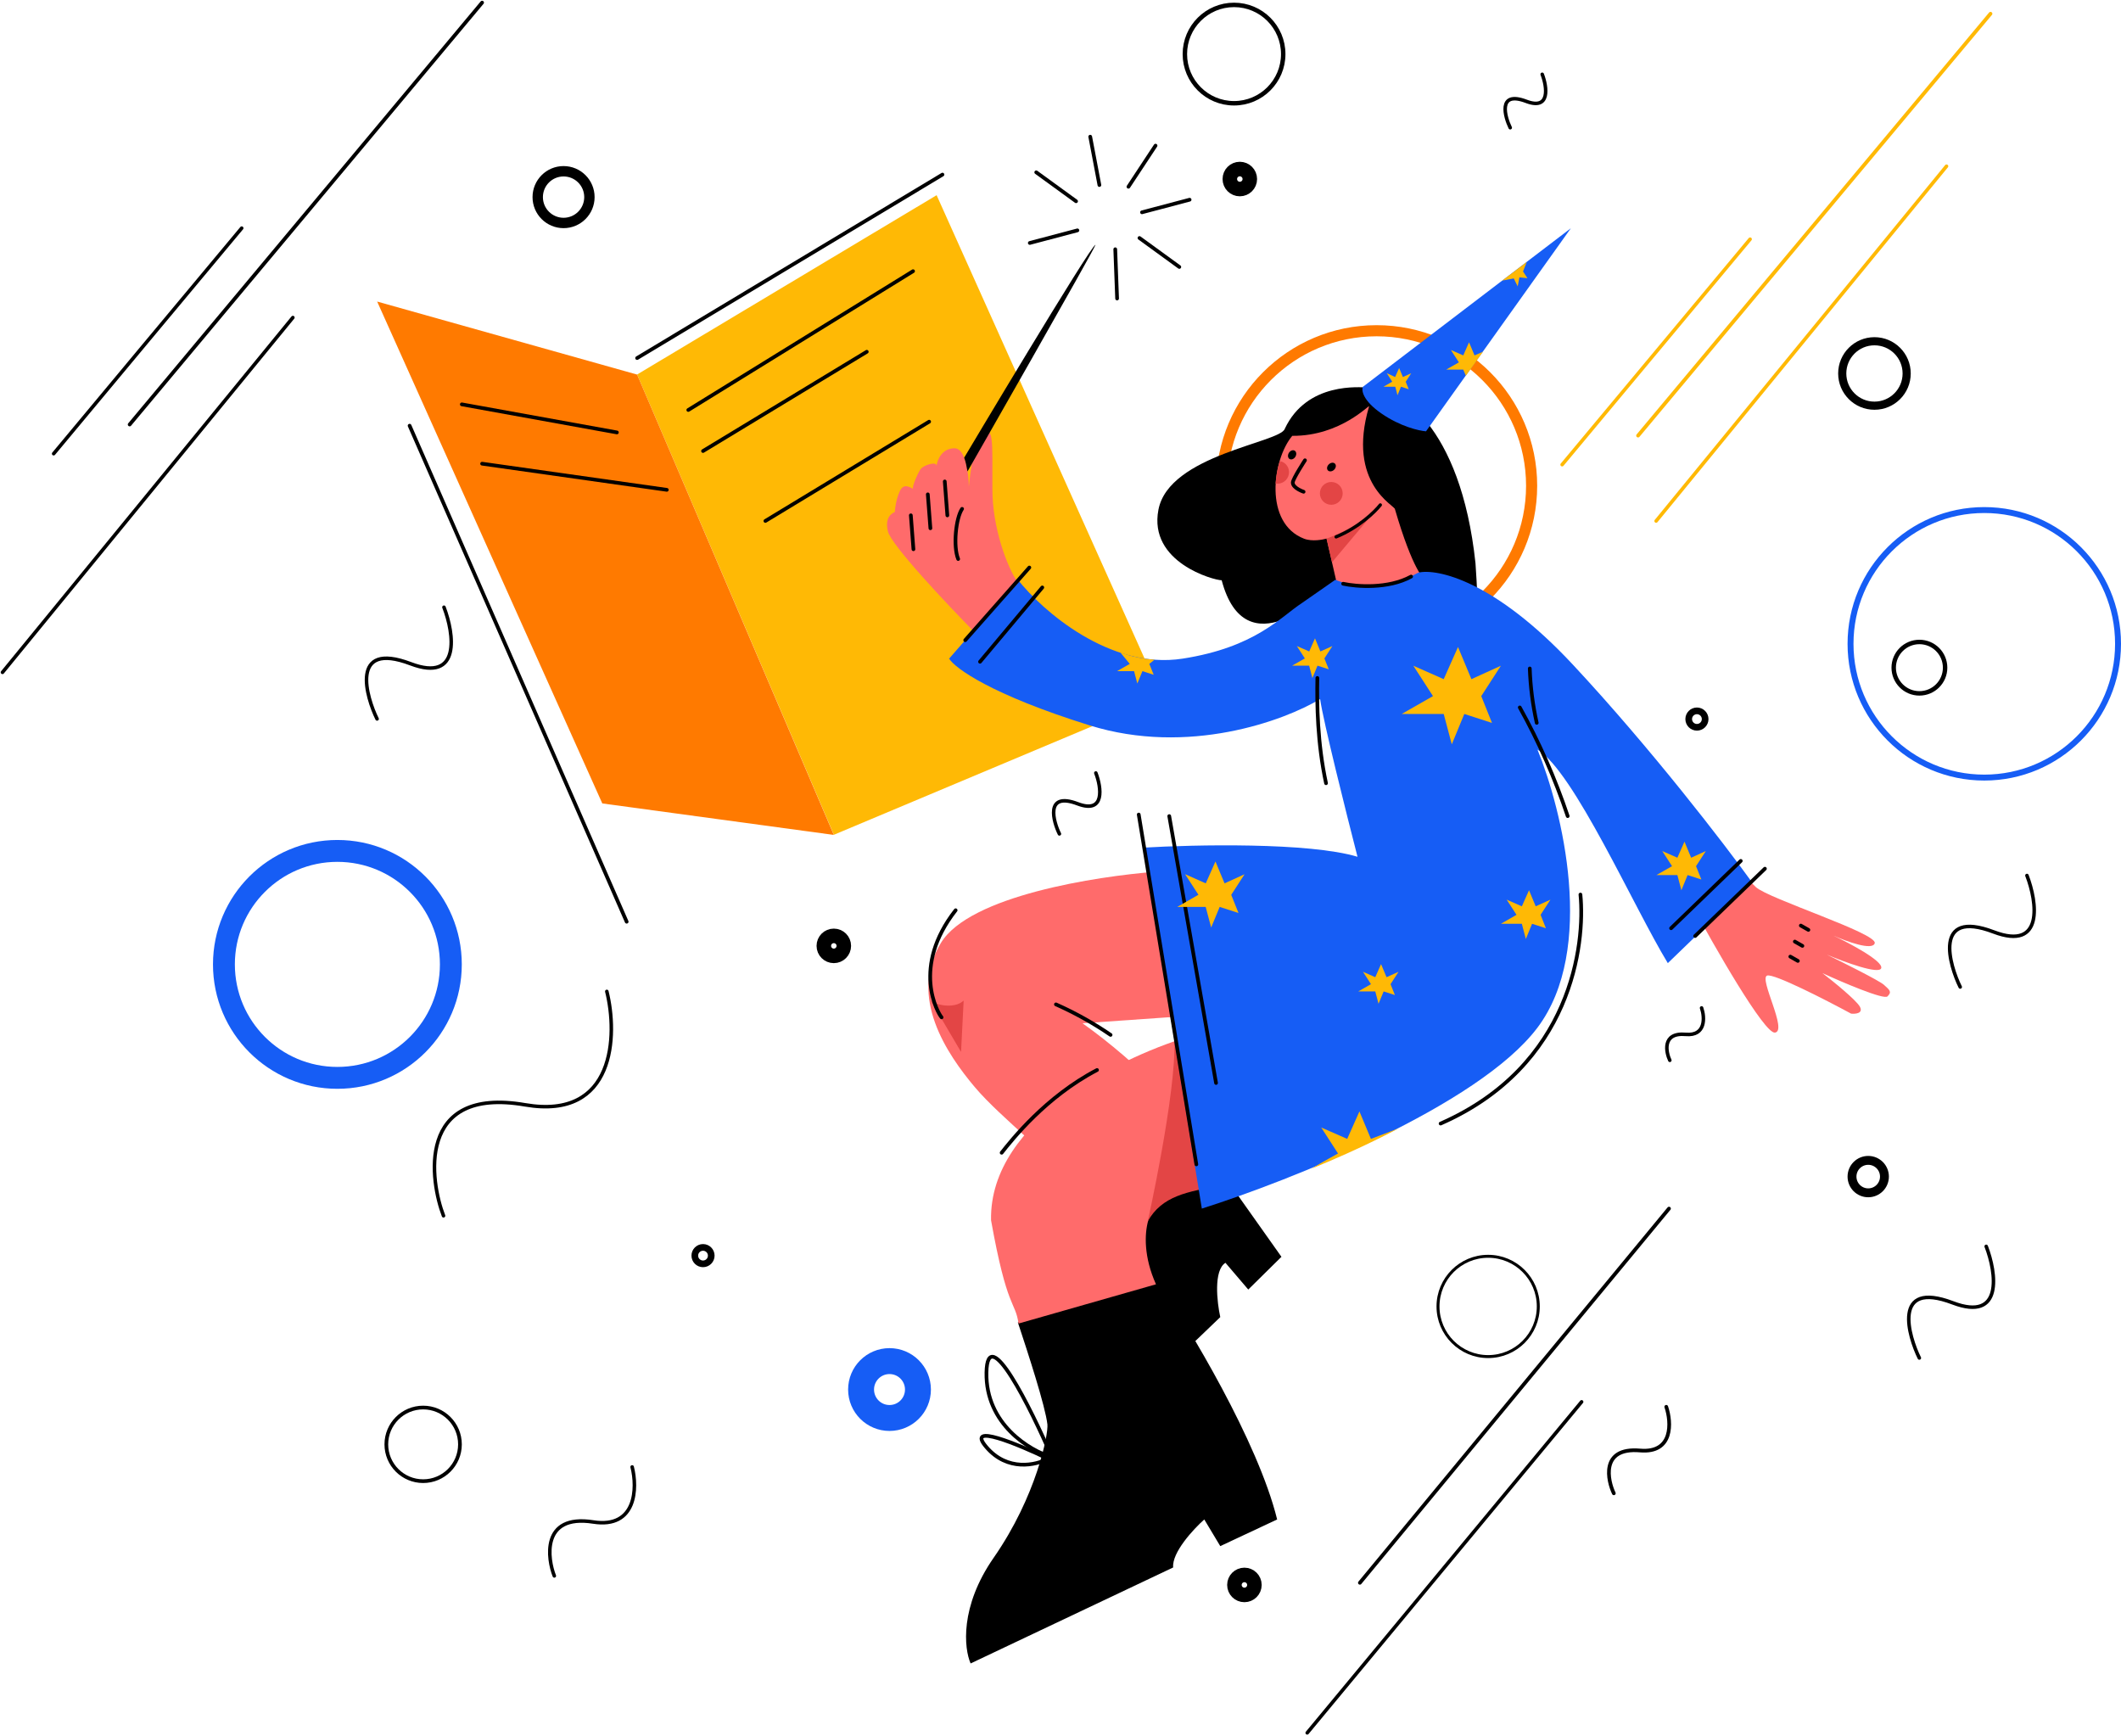
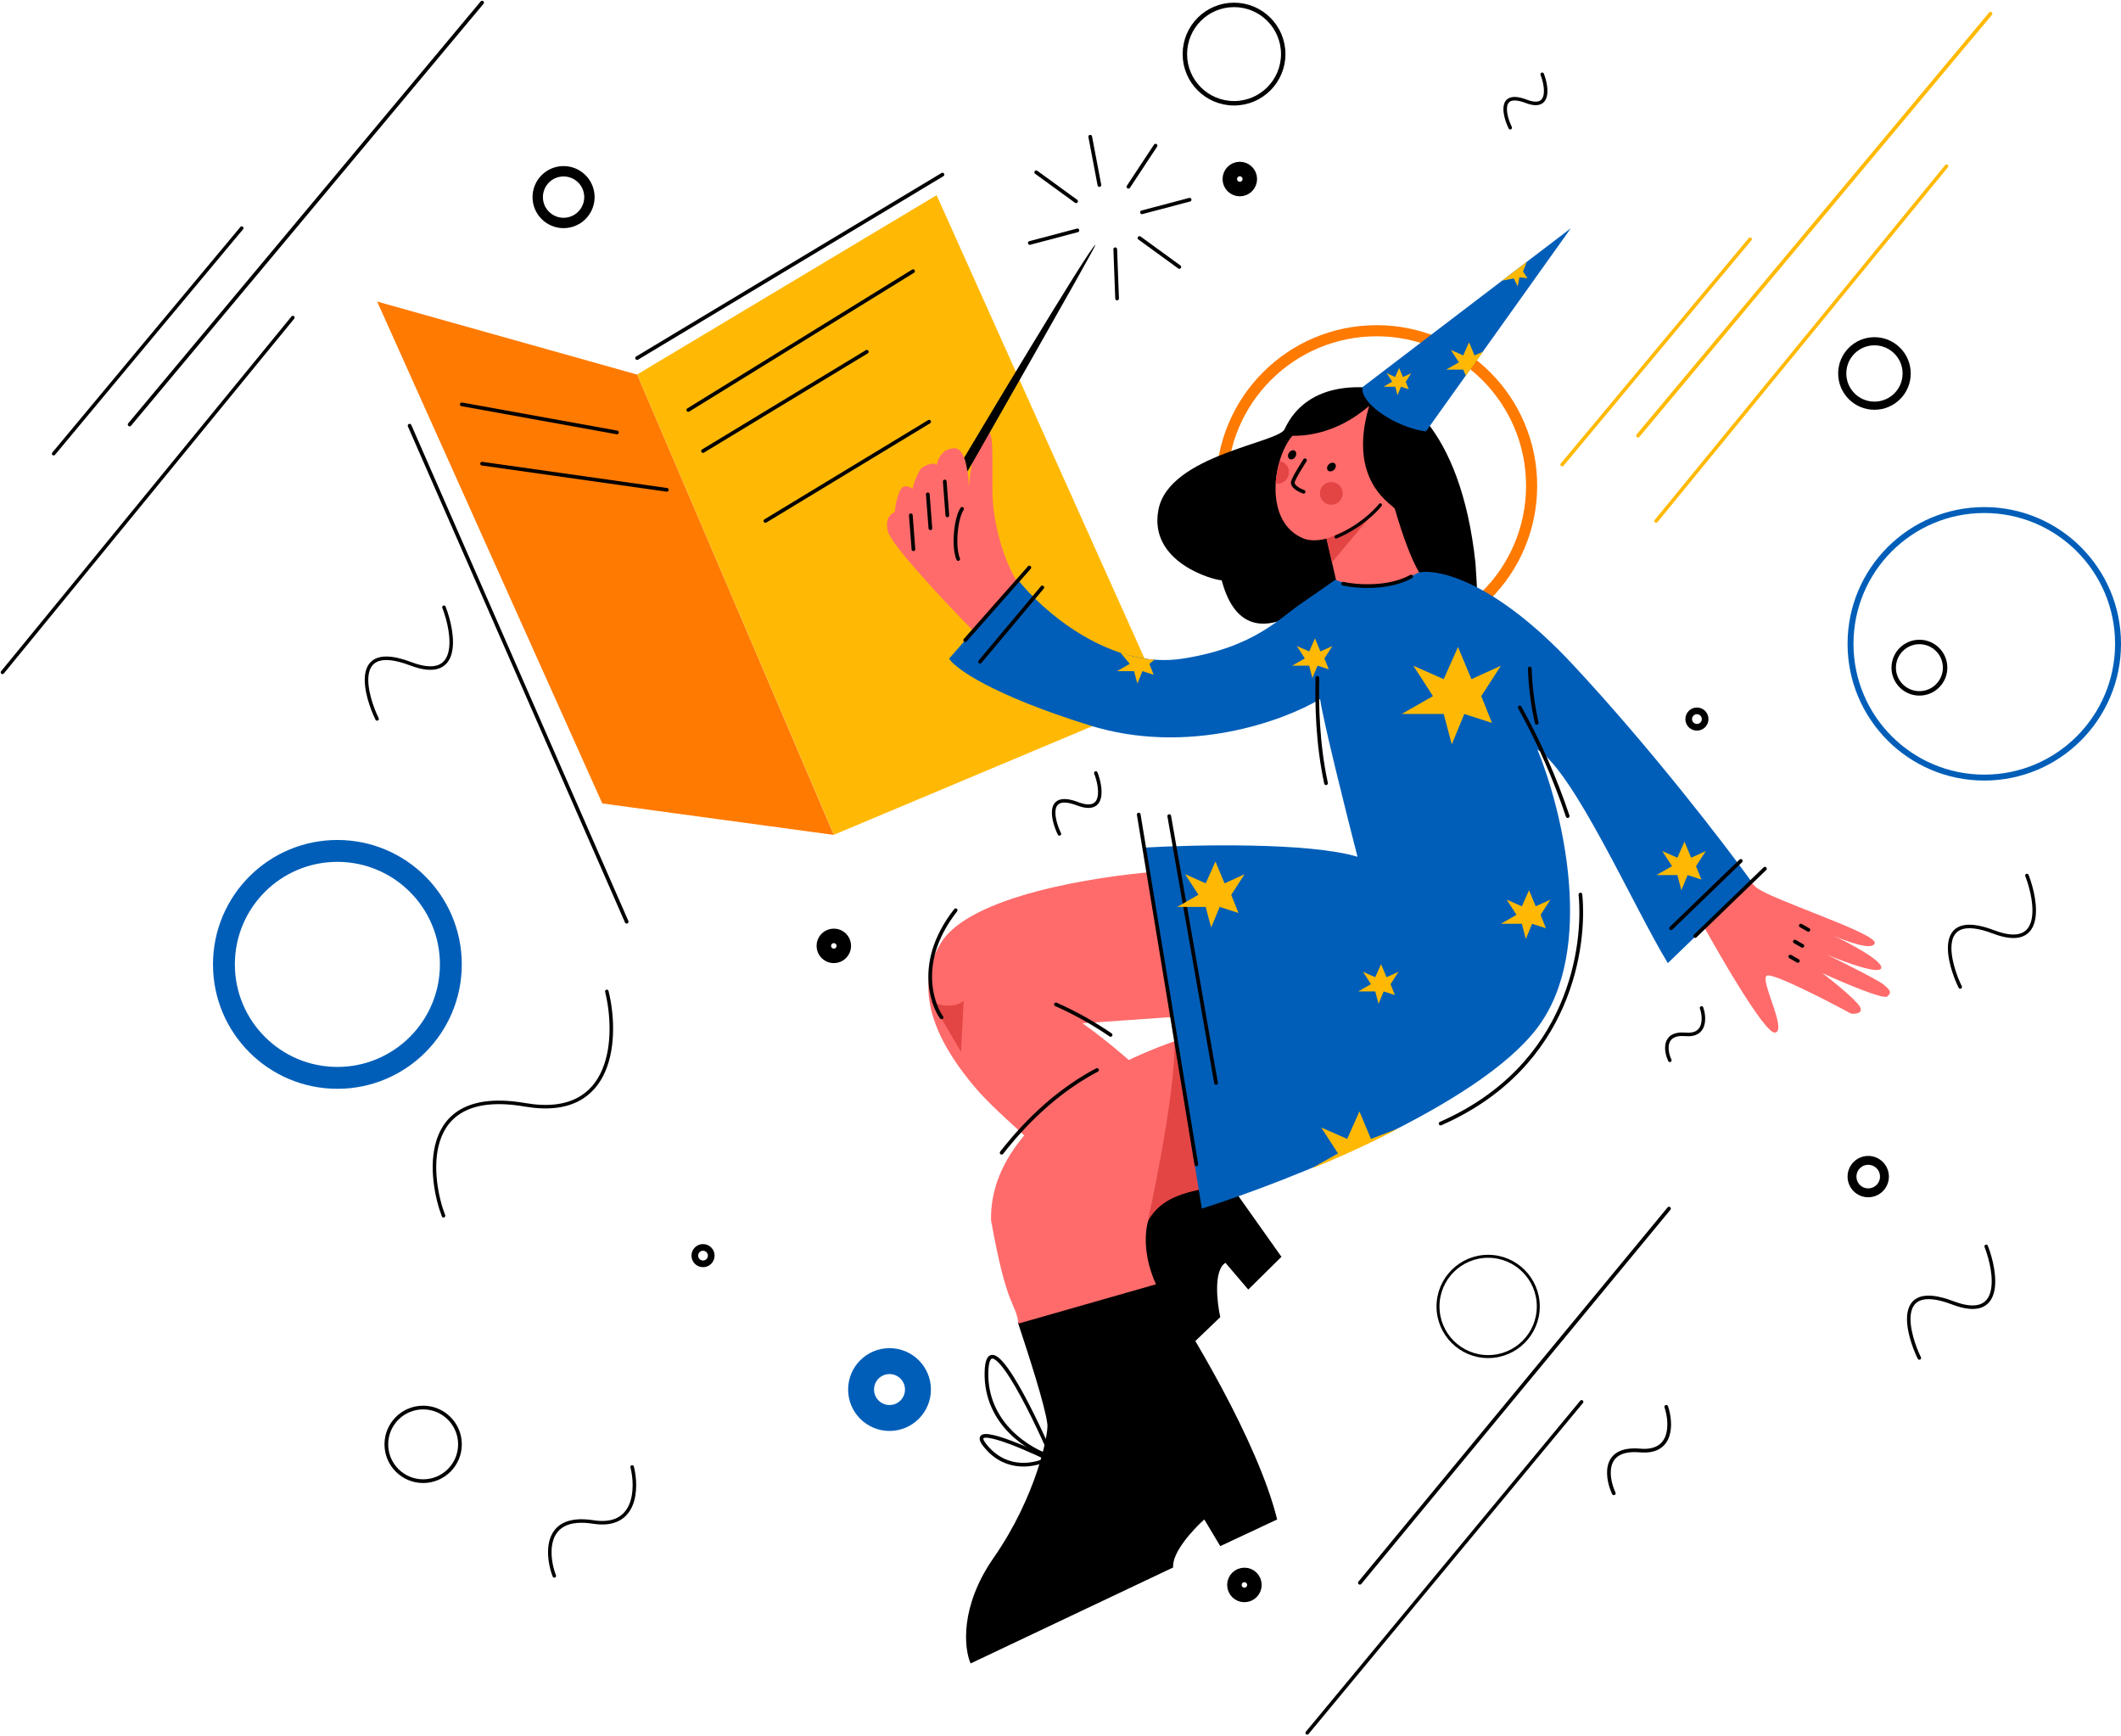
<svg xmlns="http://www.w3.org/2000/svg" width="2863.851" height="2342.876" viewBox="0 0 2863.851 2342.876">
  <g id="girl" transform="translate(-14969.647 -9041.479)">
    <g id="Background_Details" transform="translate(14883.6 8673.4)">
      <g id="Waves">
        <path id="Path_1096" data-name="Path 1096" d="M684.9,2009.5c-17.7-45.6-38-175.3,110.2-149.8,121.7,20.9,125-94.2,110.3-153.1" fill="none" stroke="#000" stroke-linecap="round" stroke-width="4.764" />
        <path id="Path_1097" data-name="Path 1097" d="M2340.7,1799.6c-4.7-9.7-11.6-37.9,21.5-35,27.2,2.4,25.8-23,21.4-35.7" fill="none" stroke="#000" stroke-linecap="round" stroke-width="4.764" />
        <path id="Path_1098" data-name="Path 1098" d="M2265.1,2384.2c-7.8-16-19.2-62.5,35.4-57.8,44.9,3.9,42.5-38,35.4-59" fill="none" stroke="#000" stroke-linecap="round" stroke-width="5" />
        <path id="Path_1099" data-name="Path 1099" d="M1516.5,1493.9c-7.7-15.5-20.6-57.8,24.7-40.6,37.2,14.1,32-22.1,24.5-41.6" fill="none" stroke="#000" stroke-linecap="round" stroke-width="4.764" />
        <path id="Path_1100" data-name="Path 1100" d="M595.2,1338.7c-14.1-28.5-37.8-106,45.3-74.5,68.2,25.9,58.8-40.5,45-76.3" fill="none" stroke="#000" stroke-linecap="round" stroke-width="4.764" />
        <path id="Path_1101" data-name="Path 1101" d="M2677.6,2201.5c-14.1-28.4-37.8-106,45.3-74.4,68.2,25.9,58.8-40.5,45-76.3" fill="none" stroke="#000" stroke-linecap="round" stroke-width="4.764" />
        <path id="Path_1102" data-name="Path 1102" d="M2125.2,540.5c-6.7-13.6-18.1-50.7,21.7-35.6,32.6,12.4,28.1-19.4,21.5-36.5" fill="none" stroke="#000" stroke-linecap="round" stroke-width="4.764" />
        <path id="Path_1103" data-name="Path 1103" d="M1225.8,871.1c-14.1-28.4-37.7-105.8,45.2-74.3,68.1,25.9,58.7-40.4,44.9-76.2" fill="none" stroke="#2039d2" stroke-linecap="round" stroke-width="5" />
        <path id="Path_1104" data-name="Path 1104" d="M2732.8,1700.6c-14.1-28.4-37.7-105.8,45.2-74.3,68.1,25.9,58.7-40.4,44.9-76.2" fill="none" stroke="#000" stroke-linecap="round" stroke-width="4.764" />
        <path id="Path_1105" data-name="Path 1105" d="M834.5,2495.7c-8.7-21.8-18.8-83.9,52.5-72.8,58.6,9.2,59.8-46.2,52.6-74.3" fill="none" stroke="#000" stroke-linecap="round" stroke-width="4.764" />
      </g>
      <g id="Lines">
        <path id="Path_1106" data-name="Path 1106" d="M412.4,676.1l-127,152.2L158.5,980.6" fill="none" stroke="#000" stroke-linecap="round" stroke-width="4.764" />
        <path id="Path_1107" data-name="Path 1107" d="M737,371.6,261.1,941.2" fill="none" stroke="#000" stroke-linecap="round" stroke-width="5" />
        <path id="Path_1108" data-name="Path 1108" d="M481.5,796.8l-392.1,479" fill="none" stroke="#000" stroke-linecap="round" stroke-width="4.764" />
        <path id="Path_1109" data-name="Path 1109" d="M2449.1,691,2322.2,843.2,2195.3,995.4" fill="none" stroke="#ffb905" stroke-linecap="round" stroke-width="4.764" />
        <path id="Path_1110" data-name="Path 1110" d="M2773.7,386.6,2297.8,956.2" fill="none" stroke="#ffb905" stroke-linecap="round" stroke-width="5" />
        <path id="Path_1111" data-name="Path 1111" d="M2714.3,592.5l-392.1,479" fill="none" stroke="#ffb905" stroke-linecap="round" stroke-width="4.764" />
        <path id="Path_1112" data-name="Path 1112" d="M2339.6,1999.8,1922.2,2505" fill="none" stroke="#000" stroke-linecap="round" stroke-width="5" />
        <path id="Path_1113" data-name="Path 1113" d="M2221.6,2260.7l-370.5,446.9" fill="none" stroke="#000" stroke-linecap="round" stroke-width="4.764" />
      </g>
      <g id="Black_Elipses">
        <circle id="Ellipse_185" data-name="Ellipse 185" cx="34.7" cy="34.7" r="34.7" transform="translate(2643 1234.8)" fill="none" stroke="#000" stroke-width="6" />
        <circle id="Ellipse_186" data-name="Ellipse 186" cx="21.9" cy="21.9" r="21.9" transform="translate(2586.7 1934.7)" fill="none" stroke="#000" stroke-width="12" />
        <circle id="Ellipse_187" data-name="Ellipse 187" cx="66.4" cy="66.4" r="66.4" transform="translate(1685.9 374.7)" fill="none" stroke="#000" stroke-width="6" />
        <circle id="Ellipse_188" data-name="Ellipse 188" cx="49.7" cy="49.7" r="49.7" transform="translate(607.7 2268.4)" fill="none" stroke="#000" stroke-width="5" />
        <circle id="Ellipse_189" data-name="Ellipse 189" cx="43.5" cy="43.5" r="43.5" transform="translate(2573.5 828.8)" fill="none" stroke="#000" stroke-width="11" />
        <circle id="Ellipse_190" data-name="Ellipse 190" cx="67.7" cy="67.7" r="67.7" transform="translate(2027.7 2064.2)" fill="none" stroke="#000" stroke-width="4" />
        <circle id="Ellipse_191" data-name="Ellipse 191" cx="11.1" cy="11.1" r="11.1" transform="translate(2366.2 1327.8)" fill="none" stroke="#000" stroke-width="9" />
        <circle id="Ellipse_192" data-name="Ellipse 192" cx="11.1" cy="11.1" r="11.1" transform="translate(1024.2 2052.2)" fill="none" stroke="#000" stroke-width="9" />
        <circle id="Ellipse_193" data-name="Ellipse 193" cx="13.5" cy="13.5" r="13.5" transform="translate(1746.6 596.3)" fill="none" stroke="#000" stroke-width="19.612" />
        <circle id="Ellipse_194" data-name="Ellipse 194" cx="34.9" cy="34.9" r="34.9" transform="translate(812.1 599.3)" fill="none" stroke="#000" stroke-width="14" />
        <circle id="Ellipse_195" data-name="Ellipse 195" cx="13.5" cy="13.5" r="13.5" transform="translate(1752.8 2494.4)" fill="none" stroke="#000" stroke-width="19.612" />
        <circle id="Ellipse_196" data-name="Ellipse 196" cx="13.5" cy="13.5" r="13.5" transform="translate(1198.4 1631.6)" fill="none" stroke="#000" stroke-width="19.612" />
      </g>
      <g id="Color_Elipses">
-         <circle id="Ellipse_197" data-name="Ellipse 197" cx="153.2" cy="153.2" r="153.2" transform="translate(388.4 1516.9)" fill="none" stroke="#165df5" stroke-width="29.539" />
+         <circle id="Ellipse_197" data-name="Ellipse 197" cx="153.2" cy="153.2" r="153.2" transform="translate(388.4 1516.9)" fill="none" stroke="#005EB8" stroke-width="29.539" />
        <circle id="Ellipse_198" data-name="Ellipse 198" cx="209.3" cy="209.3" r="209.3" transform="translate(1735.5 814.6)" fill="none" stroke="#ff7a00" stroke-width="15" />
-         <circle id="Ellipse_199" data-name="Ellipse 199" cx="180.6" cy="180.6" r="180.6" transform="translate(2584.7 1056.7)" fill="none" stroke="#165df5" stroke-width="8" />
-         <circle id="Ellipse_200" data-name="Ellipse 200" cx="38.4" cy="38.4" r="38.4" transform="translate(1248.7 2205.7)" fill="none" stroke="#165df5" stroke-width="35" />
+         <circle id="Ellipse_199" data-name="Ellipse 199" cx="180.6" cy="180.6" r="180.6" transform="translate(2584.7 1056.7)" fill="none" stroke="#005EB8" stroke-width="8" />
+         <circle id="Ellipse_200" data-name="Ellipse 200" cx="38.4" cy="38.4" r="38.4" transform="translate(1248.7 2205.7)" fill="none" stroke="#005EB8" stroke-width="35" />
      </g>
    </g>
    <g id="Girl-2" data-name="Girl" transform="translate(14883.6 8673.4)">
      <g id="Book">
        <path id="Path_1114" data-name="Path 1114" d="M1350.7,631.6,946.3,873.7,1212,1495.1l442.8-186Z" fill="#ffb905" />
        <path id="Path_1115" data-name="Path 1115" d="M595.3,775.2l351,98.6,265.6,621.5-312.6-42.5Z" fill="#ff7a00" />
        <path id="Path_1116" data-name="Path 1116" d="M946.3,851.5l412.3-247.7" fill="none" stroke="#000" stroke-linecap="round" stroke-width="5" />
        <path id="Path_1117" data-name="Path 1117" d="M639.1,942.8l293.1,669.7" fill="none" stroke="#000" stroke-linecap="round" stroke-width="5" />
        <path id="Path_1118" data-name="Path 1118" d="M1015.4,921.6l303.5-187.4" fill="none" stroke="#000" stroke-linecap="round" stroke-width="5" />
        <path id="Path_1119" data-name="Path 1119" d="M1035.3,977l221.1-134" fill="none" stroke="#000" stroke-linecap="round" stroke-width="5" />
        <path id="Path_1120" data-name="Path 1120" d="M1119.5,1071.4l221.1-134" fill="none" stroke="#000" stroke-linecap="round" stroke-width="5" />
        <path id="Path_1121" data-name="Path 1121" d="M709.6,914,919,951.9" fill="none" stroke="#000" stroke-linecap="round" stroke-width="5" />
        <path id="Path_1122" data-name="Path 1122" d="M737,994.1l249.4,35.3" fill="none" stroke="#000" stroke-linecap="round" stroke-width="5" />
      </g>
      <g id="Legs">
        <path id="Path_1123" data-name="Path 1123" d="M1589.9,2086.9c2-14-24.5-88.9-28.4-97.4l167.9-47.3,86.9,122.7-44.8,44.2-30.8-36.1c-16.3,10.2-11.4,53.2-7,73.3l-161.2,154.8c-1-1.4-4.5-7.6-11-21.5C1538.2,2209.7,1588,2100.2,1589.9,2086.9Z" />
        <path id="Path_1124" data-name="Path 1124" d="M1650.9,2100.3l-190.5,53.1c13.6,41.2,37.1,113.1,39.9,137.8,1.4,13.1-14.9,97.1-72.5,179.9-46.1,66.2-40,122.8-31.2,142.8l273.5-129.6c-1.9-20.1,27.2-51.6,42-64.8l21.6,36,76.8-36C1784.5,2313.8,1690.5,2158.7,1650.9,2100.3Z" />
        <path id="Path_1125" data-name="Path 1125" d="M1506.4,2335.5c-28.9-67.1-87.1-183.9-88.4-114.3C1416.8,2290.9,1476.4,2326.5,1506.4,2335.5Z" fill="none" stroke="#000" stroke-width="5" />
        <path id="Path_1126" data-name="Path 1126" d="M1501.1,2337.5c-39.7-19.2-111.9-49.3-83.3-15.8C1446.3,2355.3,1485.2,2346.2,1501.1,2337.5Z" fill="none" stroke="#000" stroke-width="5" />
        <path id="Path_1127" data-name="Path 1127" d="M1356.5,1641.1c38.8-63.7,209.8-89.9,291-96.2l36.4,195.2-136.2,9.5c74.3,52.7,151.2,131.2,177.5,178.9l-147.5,114.4c-18.2-36.7-26.2-50.3-36-64.6-34-49.9-102.4-98.6-139.7-142.8C1364.8,1791.2,1312.1,1714.1,1356.5,1641.1Z" fill="#ff6b6b" />
        <path id="Path_1128" data-name="Path 1128" d="M1424.2,2015.6c-2.8-136.8,181.8-223.8,274.3-250.2l67.9,200.8c-20.3.4-116.9,3.6-129.9,49.4-5.3,18.6-6.1,49.7,10.4,86.4l-185.6,53C1456.8,2124,1446,2137.3,1424.2,2015.6Z" fill="#ff6b6b" />
        <path id="Path_1129" data-name="Path 1129" d="M1387.2,1719c-13.2,12.3-39.9,5.1-44.3,0l40.8,69.3Z" fill="#e34545" />
        <path id="Path_1130" data-name="Path 1130" d="M1736.1,1968.7l-64.4-195.3c2.6,70.5-35.9,243.6-35.9,243.6C1654.8,1982.9,1688.8,1976.7,1736.1,1968.7Z" fill="#e34545" />
        <path id="Path_1131" data-name="Path 1131" d="M1438.5,1924.4c13.4-17,59.7-75.7,128.8-111.7" fill="none" stroke="#000" stroke-linecap="round" stroke-width="5" />
        <path id="Path_1132" data-name="Path 1132" d="M1357.4,1741.6c-5.2-5.9-41.1-67.8,19-144.6" fill="none" stroke="#000" stroke-linecap="round" stroke-width="5" />
        <path id="Path_1133" data-name="Path 1133" d="M1511.8,1724.1a461.714,461.714,0,0,1,73.8,41.2" fill="none" stroke="#000" stroke-linecap="round" stroke-width="5" />
      </g>
      <g id="Head">
        <path id="Path_1134" data-name="Path 1134" d="M1932.2,891.2c40.9-3,126.2,50.4,146.1,237.2,4.8,70.5,2,69,0,59.5-16.4.7-116.7-9.8-204.7-19.7,0,0-105.9,104.6-138-16.7-10.5,0-99.1-24-85.4-95.2,14.2-74.4,164.6-90.4,170.6-109.3C1850.9,882.9,1923.6,891.2,1932.2,891.2Z" />
        <path id="Path_1135" data-name="Path 1135" d="M1846.9,1095.4c-54.3-20.9-43.2-106.2-16-138.9,65.9.4,104.9-43.6,103.7-39.7-30.9,105,36.3,134.4,35,138.9,24.5,83.8,39.6,94.2,39.5,94.3-34.7,44.4-81.6,33.8-114.7,20.2l-17.2-75C1872.5,1096.6,1857.9,1099.6,1846.9,1095.4Z" fill="#ff6b6b" />
        <circle id="Ellipse_201" data-name="Ellipse 201" cx="15.4" cy="15.4" r="15.4" transform="translate(1868.2 1018.8)" fill="#e34545" />
        <path id="Path_1136" data-name="Path 1136" d="M1826.3,1008.3a15.521,15.521,0,0,1-17.9,12.6,132.307,132.307,0,0,1,2-15.4,91,91,0,0,1,3.8-14.9A15.157,15.157,0,0,1,1826.3,1008.3Z" fill="#e34545" />
        <path id="Path_1137" data-name="Path 1137" d="M1877.2,1095.2c16.1-5.6,52.7-22.5,72.2-45.2l1.1-1.3c-.4.5-.8.9-1.1,1.3l-64.8,77.1Z" fill="#e34545" />
        <path id="Path_1138" data-name="Path 1138" d="M1846.2,1032s-14.6-4.9-14.6-12.4c0-4.8,16.5-30.1,16.5-30.1" fill="none" stroke="#000" stroke-linecap="round" stroke-width="5" />
        <path id="Path_1139" data-name="Path 1139" d="M1949.8,1049.8c-7.2,9.2-29.1,30.6-59.7,43.1" fill="none" stroke="#000" stroke-linecap="round" stroke-width="4.433" />
        <ellipse id="Ellipse_202" data-name="Ellipse 202" cx="6.6" cy="5.1" rx="6.6" ry="5.1" transform="matrix(0.726, -0.688, 0.688, 0.726, 1875.523, 999.479)" />
        <ellipse id="Ellipse_203" data-name="Ellipse 203" cx="6.6" cy="5.1" rx="6.6" ry="5.1" transform="translate(1822.847 984.896) rotate(-57.003)" />
      </g>
      <g id="Hat">
-         <path id="Path_1140" data-name="Path 1140" d="M2207.1,676.2,1926.3,890.3c-2.2,4.7-.2,18.6,25.1,36.1s50.6,23.3,60.1,24Z" fill="#165df5" />
+         <path id="Path_1140" data-name="Path 1140" d="M2207.1,676.2,1926.3,890.3c-2.2,4.7-.2,18.6,25.1,36.1s50.6,23.3,60.1,24Z" fill="#005EB8" />
        <path id="Path_1141" data-name="Path 1141" d="M2061.8,847.9l7.8-17.7,7.4,17.7,11.4-4.9-23.1,32.4-3.5-8.3h-23.1l17.2-9.8-10.8-16.7Z" fill="#ffb905" />
        <path id="Path_1142" data-name="Path 1142" d="M1969.8,877.1l5.4-12.2,5.1,12.2,11.2-5.1-7.4,11.5,4.1,10.1-10.5-3.4-4.7,11.5-3-11.5h-15.9l11.8-6.8-7.4-11.5Z" fill="#ffb905" />
        <path id="Path_1143" data-name="Path 1143" d="M2130,744l-15.6,2.9,33.1-25.1-5,12.8,6,9.1-10.9-1.2-2.3,12.2Z" fill="#ffb905" />
      </g>
      <g id="Hands">
        <path id="Path_1144" data-name="Path 1144" d="M2482.6,1762.2c-14.2,1.7-81.6-115.7-113.6-175.3l57.2-59.3c6,13.3,24.1,32.1,30.6,38.1,17.3,15.9,163.8,62.3,160.6,75.7-2.6,10.7-38.2-2.3-55.7-10.1,22.2,10.5,66.3,33.9,64.5,43.6s-49.8-8-73.5-18c22.9,11.2,70.4,34.9,77,40.7l.2.2c8,7.1,10.8,9.5,4.7,15.5-4.9,4.9-60.6-18.9-87.8-31.4,14.6,11.2,45.1,36,50.4,45.1,5.2,9.2-5.6,10.2-11.7,9.6-34-18.4-104.4-54.5-113.4-51.4C2460.7,1689.1,2500.3,1760.1,2482.6,1762.2Z" fill="#ff6b6b" />
        <path id="Path_1145" data-name="Path 1145" d="M1426,1028.3c0,52.2,19.6,104.8,34.3,126.2l-58.1,67.4c-37.4-37.9-113.2-118.4-117.3-136.5-4.2-18.1,4.3-23.9,9.4-26.1,0-4.1,1.8-17.9,6.9-28.5,4.9-10.3,12.7-5.4,17.7-2.8-1.8-2.5,6.7-22,10.4-26.8,3.8-5,21.4-10.9,21.3-4.2.9-7,6.5-23.7,24.4-23.7,14.9,0,19,34.5,19.2,51.7,1.5-14.9,7.1-66.8,19.1-72.9C1427.6,944.9,1426,960.6,1426,1028.3Z" fill="#ff6b6b" />
        <path id="Path_1146" data-name="Path 1146" d="M1565.2,698.6c-6.1,0-177.3,287.4-177.3,287.4a66.04,66.04,0,0,1,2.5,8.5c.8,3.7,2,10.1,2,10.1S1565.2,702.4,1565.2,698.6Z" />
        <path id="Path_1147" data-name="Path 1147" d="M1646.3,564.7l-36.6,55.5" fill="none" stroke="#000" stroke-linecap="round" stroke-width="5" />
        <path id="Path_1148" data-name="Path 1148" d="M1558.1,552.6l12.4,65.3" fill="none" stroke="#000" stroke-linecap="round" stroke-width="5" />
        <path id="Path_1149" data-name="Path 1149" d="M1692.3,637.7l-64.3,17" fill="none" stroke="#000" stroke-linecap="round" stroke-width="5" />
        <path id="Path_1150" data-name="Path 1150" d="M1540.8,679.1l-64.3,17" fill="none" stroke="#000" stroke-linecap="round" stroke-width="5" />
        <path id="Path_1151" data-name="Path 1151" d="M1591.9,704.6l2.5,66.5" fill="none" stroke="#000" stroke-linecap="round" stroke-width="5" />
        <path id="Path_1152" data-name="Path 1152" d="M1624.6,689.4l53.8,39.1" fill="none" stroke="#000" stroke-linecap="round" stroke-width="5" />
        <path id="Path_1153" data-name="Path 1153" d="M1485.2,600.7l53.8,39.1" fill="none" stroke="#000" stroke-linecap="round" stroke-width="5" />
        <path id="Path_1154" data-name="Path 1154" d="M2527.8,1623.5l-10.2-5.8" fill="none" stroke="#000" stroke-linecap="round" stroke-width="5" />
        <path id="Path_1155" data-name="Path 1155" d="M1385.1,1055.1c-8.4,12.3-12.3,50.6-5.3,67.7" fill="none" stroke="#000" stroke-linecap="round" stroke-width="5" />
        <path id="Path_1156" data-name="Path 1156" d="M1361.7,1018.1l3.5,45.8" fill="none" stroke="#000" stroke-linecap="round" stroke-width="5" />
        <path id="Path_1157" data-name="Path 1157" d="M1338.8,1035.5l3.5,45.8" fill="none" stroke="#000" stroke-linecap="round" stroke-width="5" />
        <path id="Path_1158" data-name="Path 1158" d="M1315.9,1063.8l3.5,45.8" fill="none" stroke="#000" stroke-linecap="round" stroke-width="5" />
        <path id="Path_1159" data-name="Path 1159" d="M2519.7,1645.1l-10.2-5.8" fill="none" stroke="#000" stroke-linecap="round" stroke-width="5" />
        <path id="Path_1160" data-name="Path 1160" d="M2513.6,1665.4l-10.2-5.8" fill="none" stroke="#000" stroke-linecap="round" stroke-width="5" />
      </g>
      <g id="Body">
-         <path id="Path_1161" data-name="Path 1161" d="M1889.1,1150.8l-45.1,31.4c-29,18.9-62.8,59.8-161.1,75.1s-189.3-64.6-222.5-106.5l-92.8,106.5c7.7,12.7,56.5,48.6,189.7,90.1s263-6.4,311.2-35.5c4.4,30.6,35.5,154.7,50.5,212.9-65.5-19.7-220.2-16.4-289.4-12.3l79.2,487.3c117.8-37.3,373.5-138.4,453.2-244.3s33.2-294.4,0-375.4c49.1,29.5,130,212.8,176,288.3l113.4-109.5c-36.4-50.5-135.7-179.9-241.6-293.5s-183.4-130.1-208.8-124.2C1953,1167.5,1906.4,1158.5,1889.1,1150.8Z" fill="#165df5" />
+         <path id="Path_1161" data-name="Path 1161" d="M1889.1,1150.8l-45.1,31.4c-29,18.9-62.8,59.8-161.1,75.1s-189.3-64.6-222.5-106.5l-92.8,106.5c7.7,12.7,56.5,48.6,189.7,90.1s263-6.4,311.2-35.5c4.4,30.6,35.5,154.7,50.5,212.9-65.5-19.7-220.2-16.4-289.4-12.3l79.2,487.3c117.8-37.3,373.5-138.4,453.2-244.3s33.2-294.4,0-375.4c49.1,29.5,130,212.8,176,288.3l113.4-109.5c-36.4-50.5-135.7-179.9-241.6-293.5s-183.4-130.1-208.8-124.2C1953,1167.5,1906.4,1158.5,1889.1,1150.8Z" fill="#005EB8" />
        <path id="Path_1162" data-name="Path 1162" d="M1623.6,1467.8l77.8,472.3" fill="none" stroke="#000" stroke-linecap="round" stroke-width="5" />
        <path id="Path_1163" data-name="Path 1163" d="M1664.8,1469.9l63.2,360.3" fill="none" stroke="#000" stroke-linecap="round" stroke-width="5" />
        <path id="Path_1164" data-name="Path 1164" d="M2138.1,1323.2a873.606,873.606,0,0,1,64.7,146.7" fill="none" stroke="#000" stroke-linecap="round" stroke-width="5" />
        <path id="Path_1165" data-name="Path 1165" d="M1864.8,1283.4c-.7,35.7,0,87.6,11.7,142.1" fill="none" stroke="#000" stroke-linecap="round" stroke-width="5" />
        <path id="Path_1166" data-name="Path 1166" d="M2151.6,1270.6a398.105,398.105,0,0,0,9.4,73.4" fill="none" stroke="#000" stroke-linecap="round" stroke-width="5" />
        <path id="Path_1167" data-name="Path 1167" d="M2220,1575.8c6.6,66.4-11.4,231.3-188.8,309.2" fill="none" stroke="#000" stroke-linecap="round" stroke-width="5" />
        <path id="Path_1168" data-name="Path 1168" d="M1475.9,1134.3l-86.6,98.1" fill="none" stroke="#000" stroke-linecap="round" stroke-width="5" />
        <path id="Path_1169" data-name="Path 1169" d="M2469.1,1540.9l-94.2,90.9" fill="none" stroke="#000" stroke-linecap="round" stroke-width="5" />
        <path id="Path_1170" data-name="Path 1170" d="M2436.5,1530.4l-94.1,90.9" fill="none" stroke="#000" stroke-linecap="round" stroke-width="5" />
        <path id="Path_1171" data-name="Path 1171" d="M1493.4,1161.2l-84.1,100.3" fill="none" stroke="#000" stroke-linecap="round" stroke-width="5" />
        <path id="Path_1172" data-name="Path 1172" d="M1899.6,1156.2c17.7,3.9,60.9,7.3,91.8-9.7" fill="none" stroke="#000" stroke-linecap="round" stroke-width="5" />
        <g id="Stars">
          <path id="Path_1173" data-name="Path 1173" d="M2035.4,1285l19.3-43.4,18.1,43.4,39.8-18.1-26.5,41,14.5,36.2-37.4-12.1-16.9,41-10.9-41h-56.7l42.2-24.1-26.5-41Z" fill="#ffb905" />
          <path id="Path_1174" data-name="Path 1174" d="M2140.9,1591.7l9.7-21.7,9,21.7,19.9-9-13.3,20.5,7.2,18.1-18.7-6-8.4,20.5-5.4-20.5h-28.3l21.1-12.1-13.3-20.5Z" fill="#ffb905" />
          <path id="Path_1175" data-name="Path 1175" d="M1943,1687.4l7.8-17.7,7.4,17.7,16.2-7.3-10.8,16.7,5.9,14.7-15.2-4.9-6.9,16.7-4.4-16.7h-23l17.2-9.8-10.8-16.7Z" fill="#ffb905" />
          <path id="Path_1176" data-name="Path 1176" d="M1853.8,1247.6l7.8-17.7,7.3,17.7,16.2-7.3-10.8,16.7,5.9,14.7-15.2-4.9-6.9,16.7-4.4-16.7h-23l17.2-9.8-10.8-16.7Z" fill="#ffb905" />
          <path id="Path_1177" data-name="Path 1177" d="M2350.9,1526.1l9.6-21.7,9,21.7,19.8-9-13.2,20.4,7.2,18-18.6-6-8.4,20.5-5.4-20.5h-28.3l21.1-12-13.2-20.4Z" fill="#ffb905" />
          <path id="Path_1178" data-name="Path 1178" d="M1598.8,1249s10.7,3.8,17.8,5.4c5.7,1.3,9.5,2.1,15.2,2.9,4.9.7,13.1,1.5,13.1,1.5l-7,5.6,5.9,14.7-15.2-4.9-6.9,16.7-4.4-16.7h-23l17.2-9.8Z" fill="#ffb905" />
          <path id="Path_1179" data-name="Path 1179" d="M1714.1,1560.7l13.1-29.5,12.3,29.5,27-12.3-18,27.8,9.8,24.5-25.4-8.2-11.5,27.8-7.4-27.8h-38.4l28.6-16.4-18-27.8Z" fill="#ffb905" />
          <path id="Path_1180" data-name="Path 1180" d="M1905.1,1905.7l16.5-37.1,15.5,37.1,37.3-14.2s-48.6,26.5-117.8,54.5c13.9-8.5,36.1-20.6,36.1-20.6l-22.7-35.1Z" fill="#ffb905" />
        </g>
      </g>
    </g>
  </g>
</svg>
